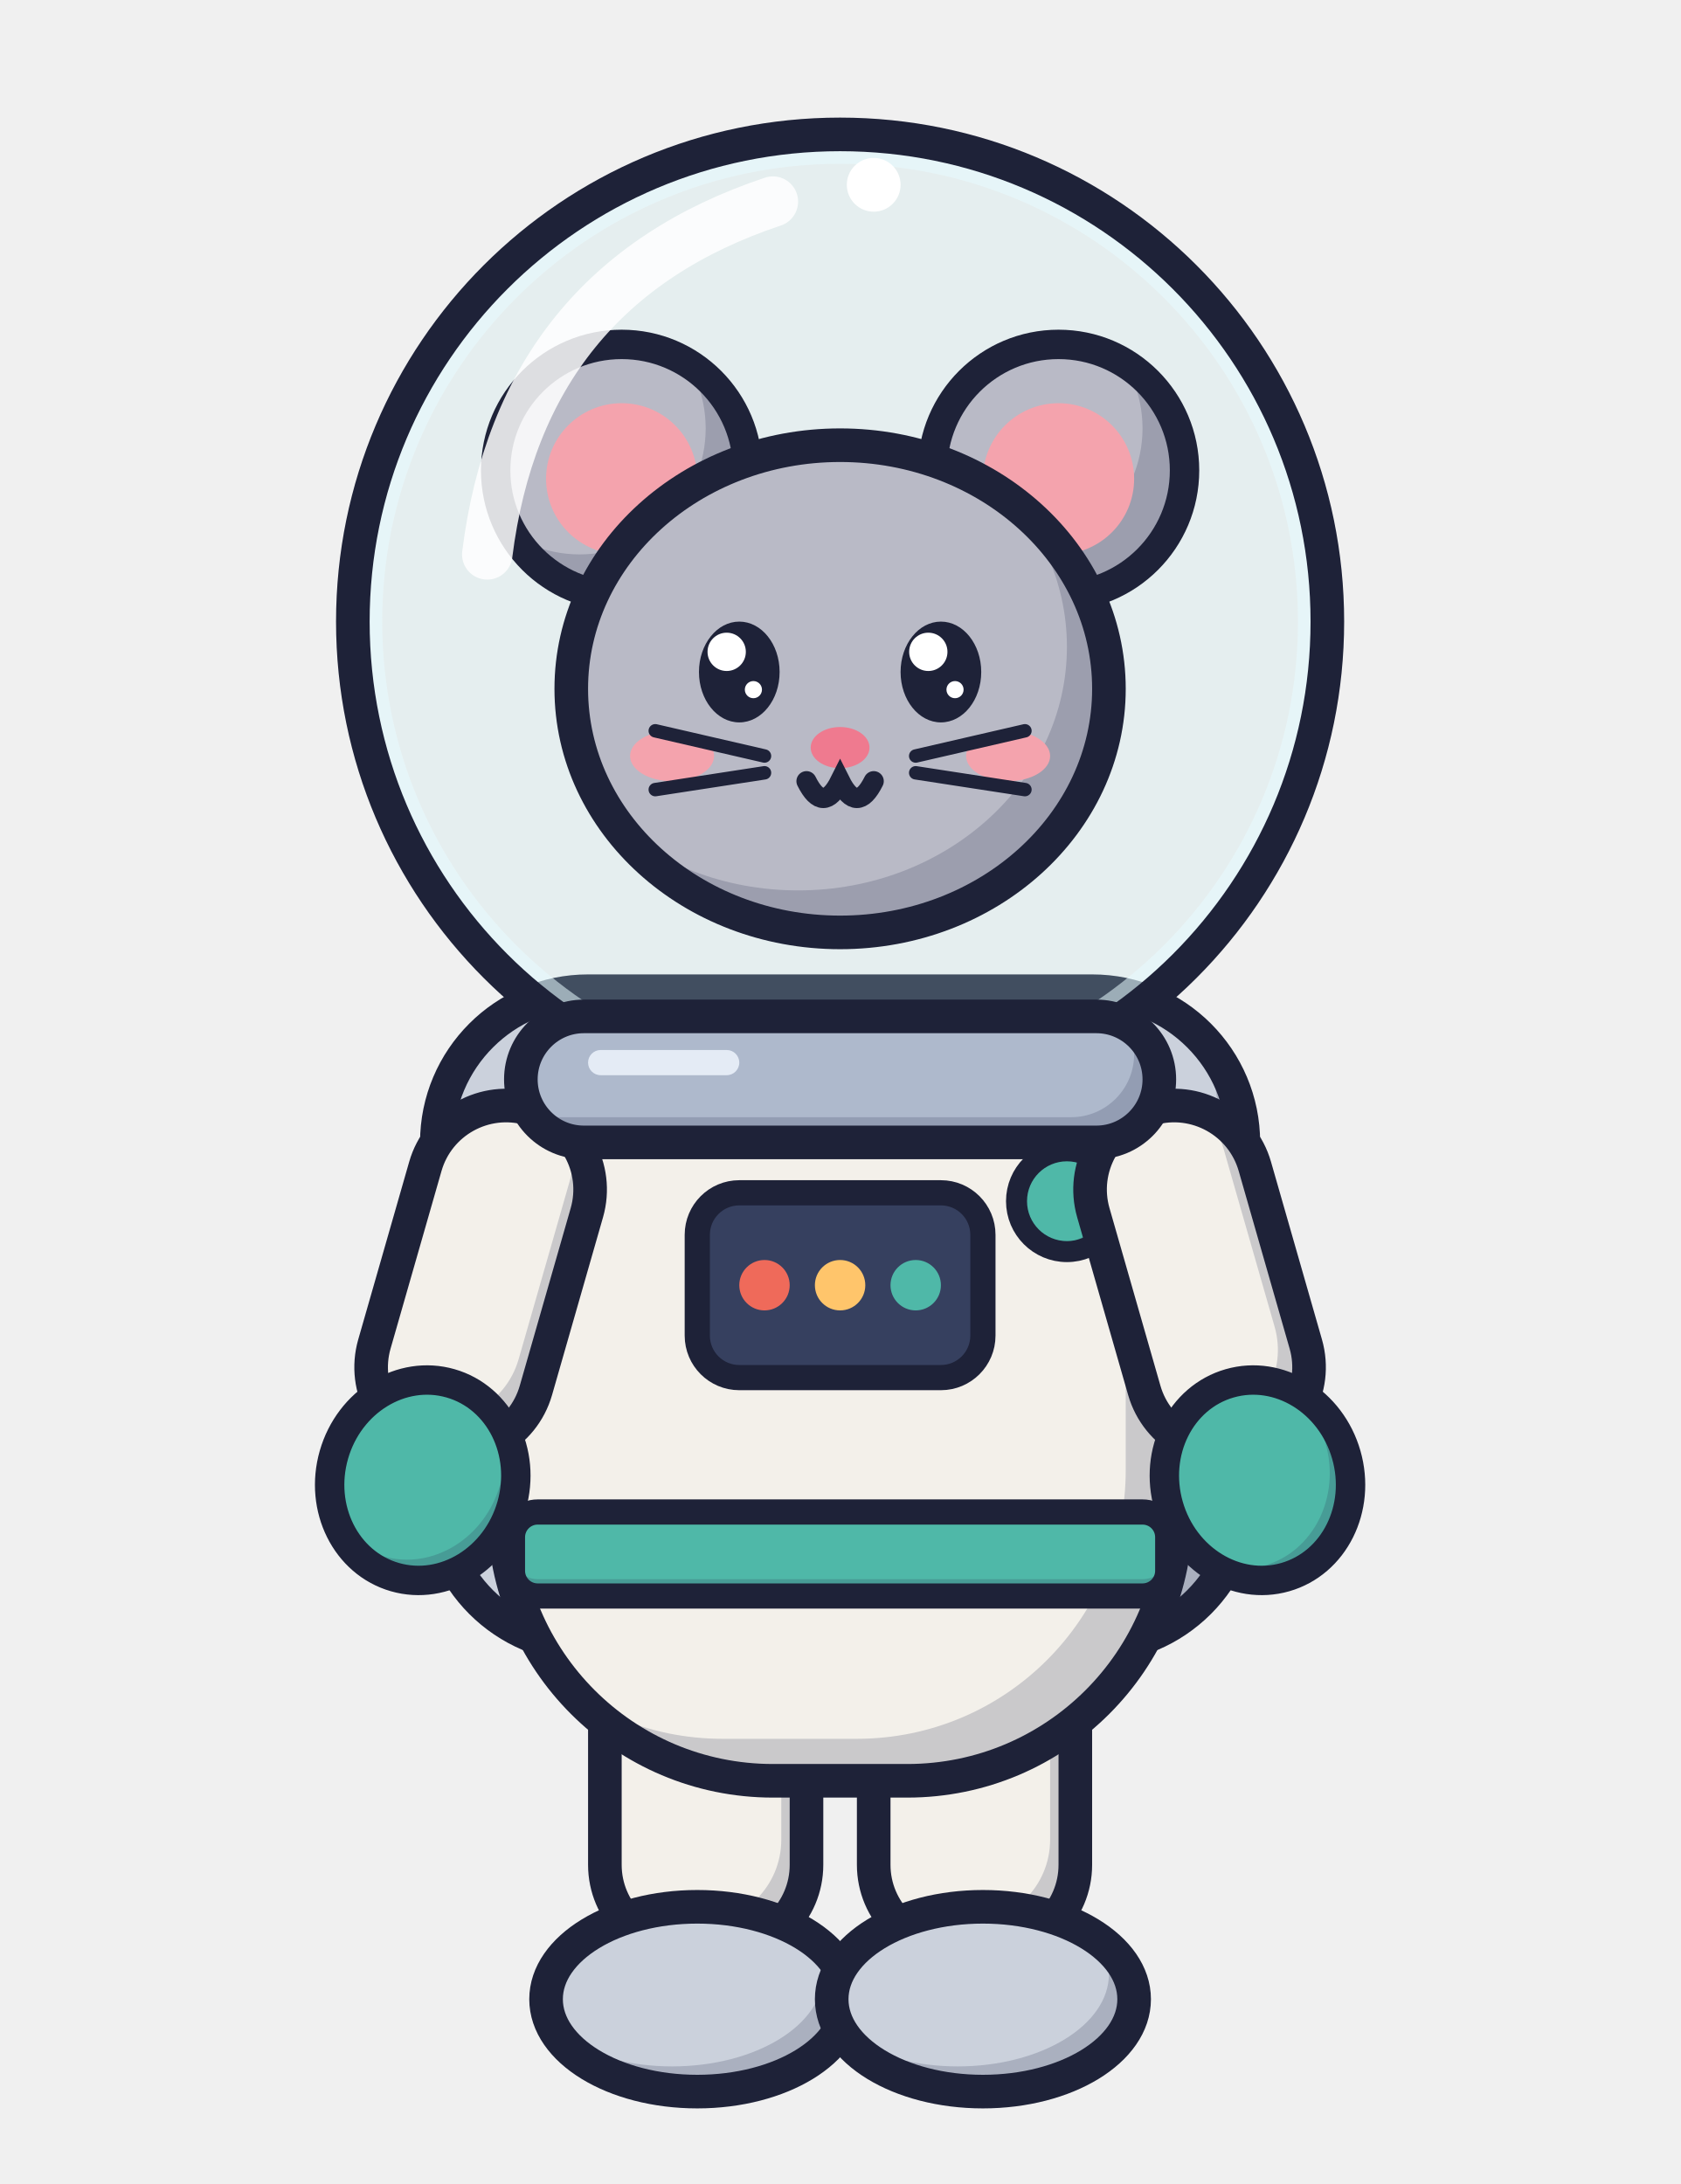
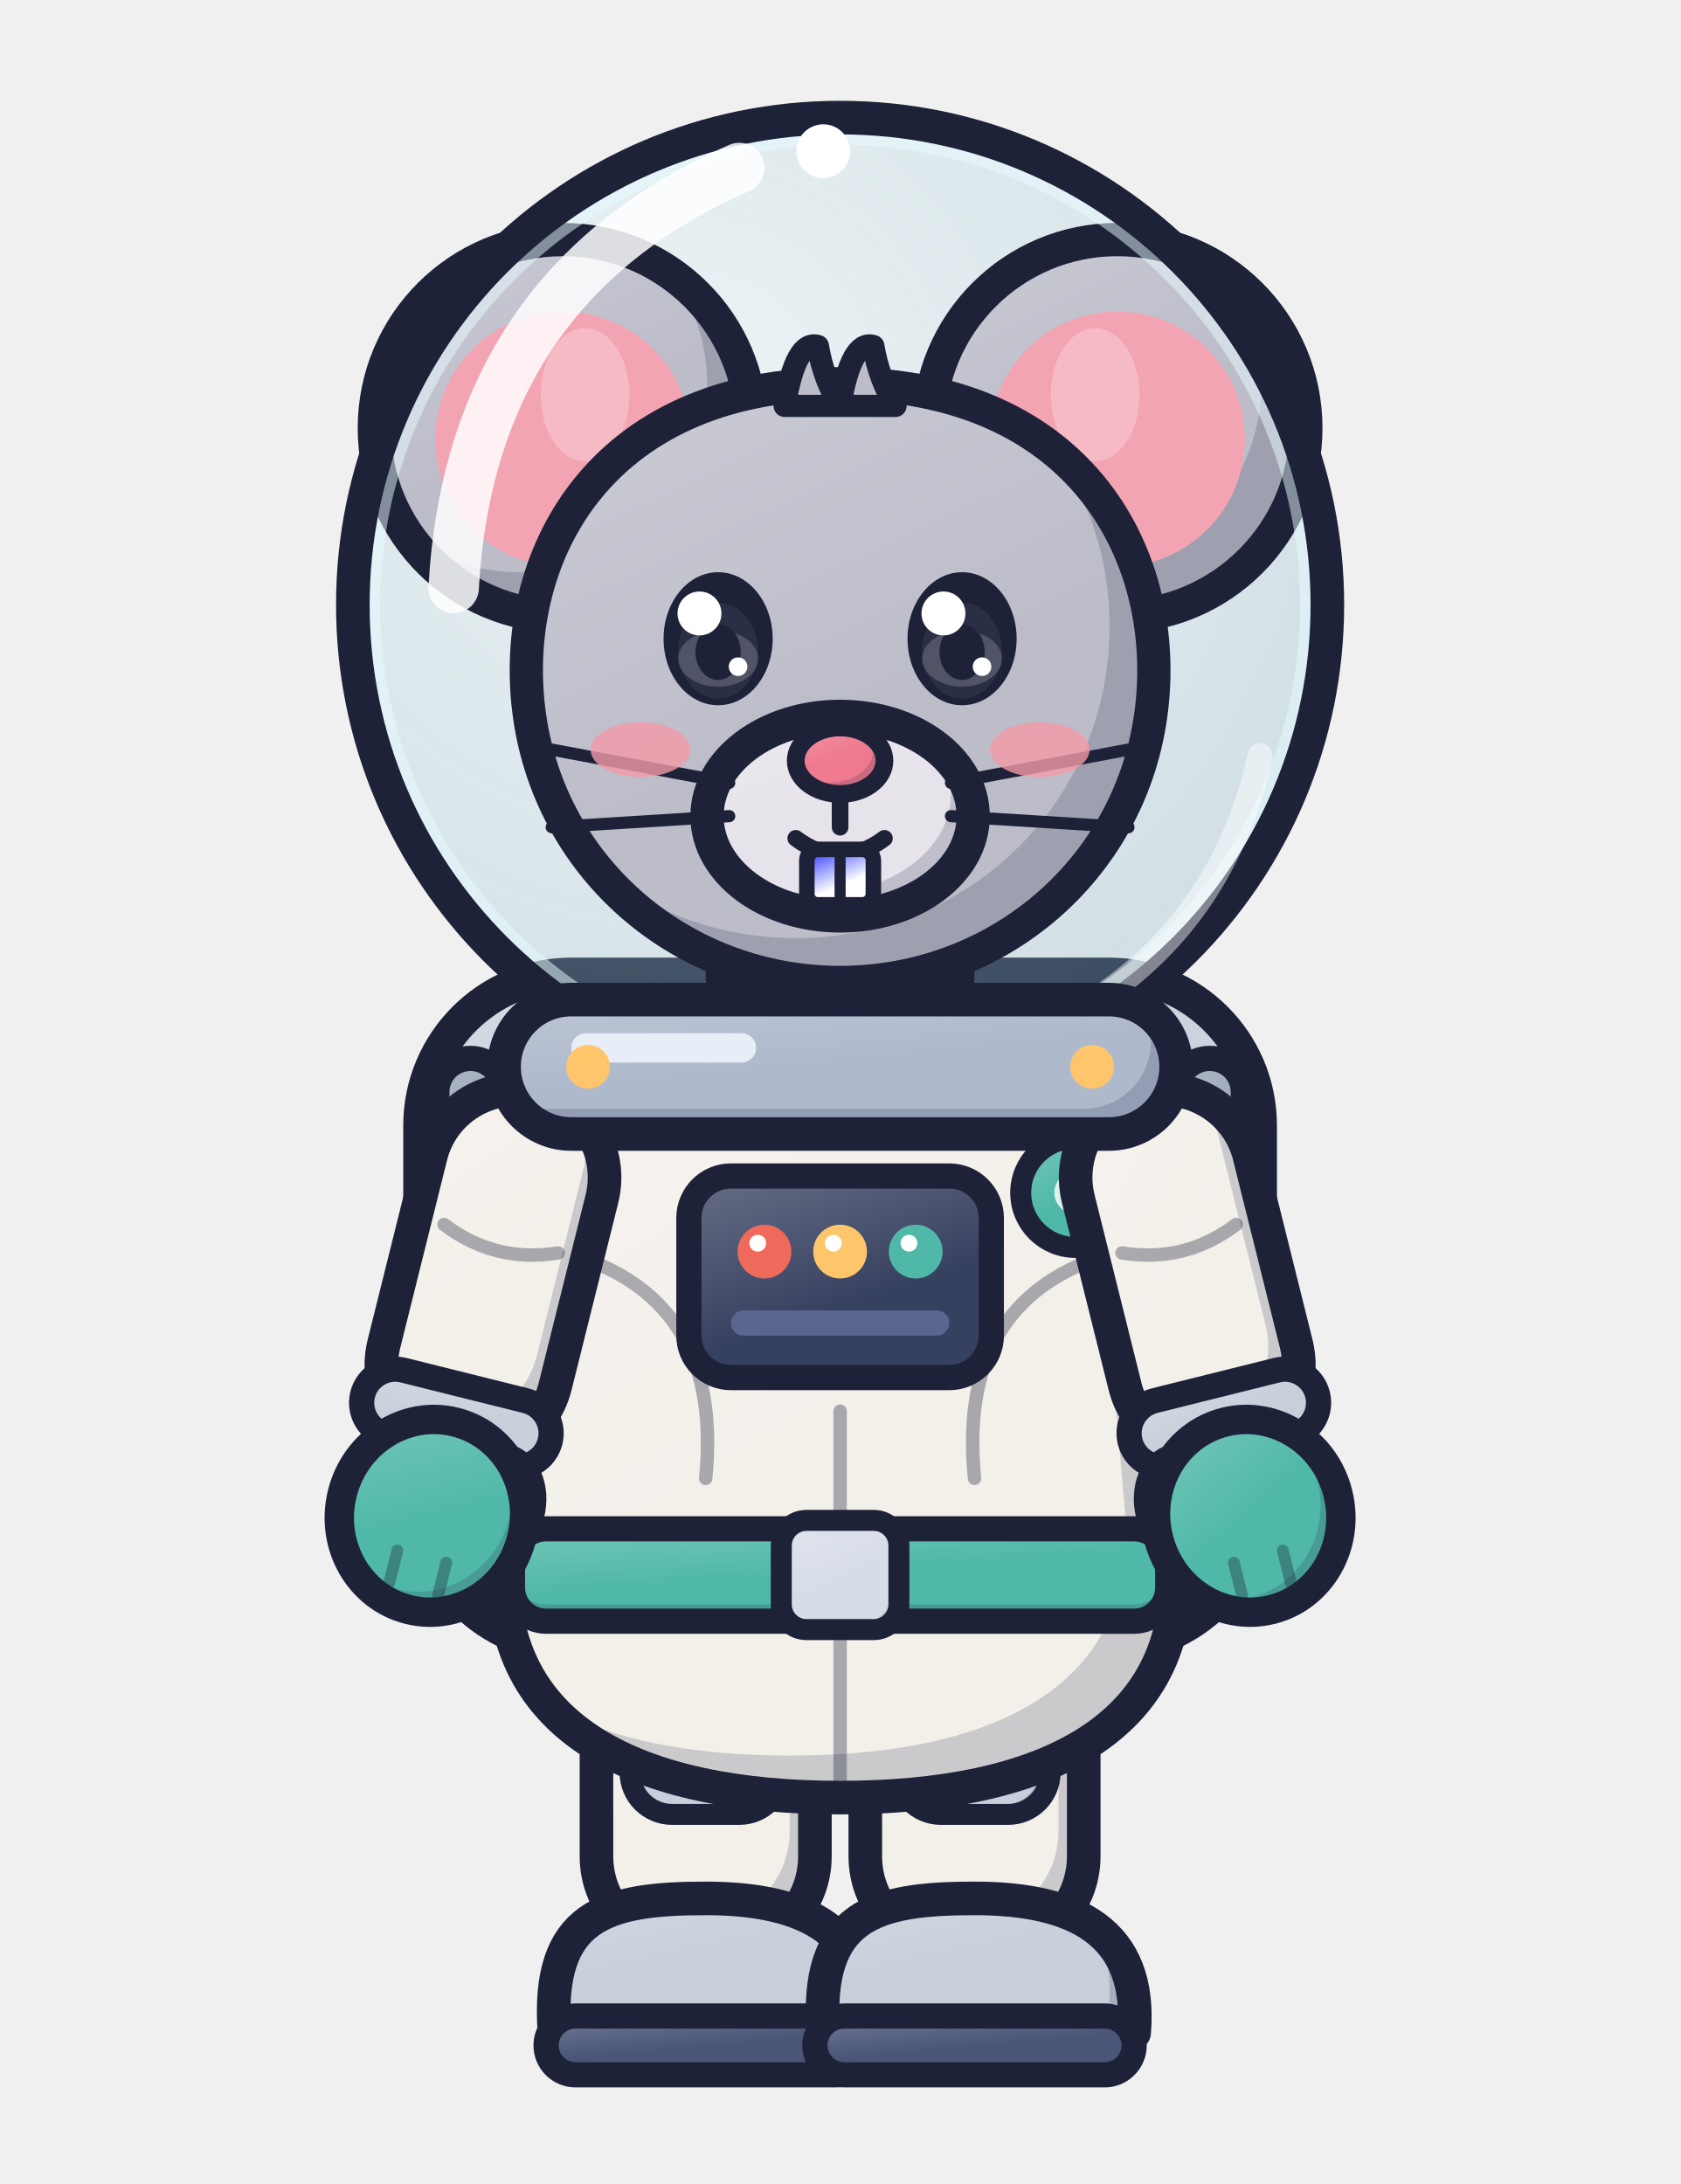
<svg xmlns="http://www.w3.org/2000/svg" viewBox="0 0 200 260" width="200" height="260">
-   <clipPath id="c0">
-     <rect x="52" y="118" width="96" height="78" rx="18" />
-   </clipPath>
-   <g fill="#aab0bf">
-     <rect x="52" y="118" width="96" height="78" rx="18" />
+   <defs>
+     <clipPath id="c0">
+       <rect x="50" y="116" width="100" height="80" rx="18" />
+     </clipPath>
+     <linearGradient id="g1" x1="0.2" y1="0" x2="0.7" y2="1">
+       <stop offset="0" stop-color="#d4dae3" />
+       <stop offset="0.65" stop-color="#c8cfdb" />
+     </linearGradient>
+     <clipPath id="c2">
+       <rect x="52" y="126" width="8" height="22" rx="4" />
+     </clipPath>
+     <linearGradient id="g3" x1="0.2" y1="0" x2="0.7" y2="1">
+       <stop offset="0" stop-color="#b0bac8" />
+       <stop offset="0.65" stop-color="#9aa6b8" />
+     </linearGradient>
+     <clipPath id="c4">
+       <rect x="140" y="126" width="8" height="22" rx="4" />
+     </clipPath>
+     <linearGradient id="g5" x1="0.2" y1="0" x2="0.7" y2="1">
+       <stop offset="0" stop-color="#b0bac8" />
+       <stop offset="0.65" stop-color="#9aa6b8" />
+     </linearGradient>
+     <clipPath id="c6">
+       <rect x="71" y="190" width="26" height="42" rx="11" />
+     </clipPath>
+     <linearGradient id="g7" x1="0.2" y1="0" x2="0.7" y2="1">
+       <stop offset="0" stop-color="#f6f3ef" />
+       <stop offset="0.65" stop-color="#f3f0ea" />
+     </linearGradient>
+     <clipPath id="c8">
+       <rect x="75" y="206" width="18" height="10" rx="5" />
+     </clipPath>
+     <linearGradient id="g9" x1="0.2" y1="0" x2="0.7" y2="1">
+       <stop offset="0" stop-color="#d4dae3" />
+       <stop offset="0.65" stop-color="#c8cfdb" />
+     </linearGradient>
+     <clipPath id="c10">
+       <path d="M66 242 C65 228 72 226 84 226 C96 226 104 230 103 242 Z" />
+     </clipPath>
+     <linearGradient id="g11" x1="0.2" y1="0" x2="0.7" y2="1">
+       <stop offset="0" stop-color="#d4dae3" />
+       <stop offset="0.65" stop-color="#c8cfdb" />
+     </linearGradient>
+     <clipPath id="c12">
+       <rect x="65" y="240" width="38" height="7" rx="3.5" />
+     </clipPath>
+     <linearGradient id="g13" x1="0.2" y1="0" x2="0.7" y2="1">
+       <stop offset="0" stop-color="#727a96" />
+       <stop offset="0.65" stop-color="#4a5578" />
+     </linearGradient>
+     <clipPath id="c14">
+       <rect x="103" y="190" width="26" height="42" rx="11" />
+     </clipPath>
+     <linearGradient id="g15" x1="0.2" y1="0" x2="0.7" y2="1">
+       <stop offset="0" stop-color="#f6f3ef" />
+       <stop offset="0.65" stop-color="#f3f0ea" />
+     </linearGradient>
+     <clipPath id="c16">
+       <rect x="107" y="206" width="18" height="10" rx="5" />
+     </clipPath>
+     <linearGradient id="g17" x1="0.2" y1="0" x2="0.7" y2="1">
+       <stop offset="0" stop-color="#d4dae3" />
+       <stop offset="0.65" stop-color="#c8cfdb" />
+     </linearGradient>
+     <clipPath id="c18">
+       <path d="M98 242 C97 228 104 226 116 226 C128 226 136 230 135 242 Z" />
+     </clipPath>
+     <linearGradient id="g19" x1="0.2" y1="0" x2="0.7" y2="1">
+       <stop offset="0" stop-color="#d4dae3" />
+       <stop offset="0.65" stop-color="#c8cfdb" />
+     </linearGradient>
+     <clipPath id="c20">
+       <rect x="97" y="240" width="38" height="7" rx="3.5" />
+     </clipPath>
+     <linearGradient id="g21" x1="0.2" y1="0" x2="0.7" y2="1">
+       <stop offset="0" stop-color="#727a96" />
+       <stop offset="0.65" stop-color="#4a5578" />
+     </linearGradient>
+     <clipPath id="c22">
+       <path d="M64 140 C64 124 78 118 100 118 C122 118 136 124 136 140 L140 186 C141 206 124 214 100 214 C76 214 59 206 60 186 Z" />
+     </clipPath>
+     <linearGradient id="g23" x1="0.2" y1="0" x2="0.7" y2="1">
+       <stop offset="0" stop-color="#f6f3ef" />
+       <stop offset="0.65" stop-color="#f3f0ea" />
+     </linearGradient>
+     <clipPath id="c24">
+       <rect x="61" y="182" width="78" height="11" rx="4" />
+     </clipPath>
+     <linearGradient id="g25" x1="0.2" y1="0" x2="0.7" y2="1">
+       <stop offset="0" stop-color="#76c8bb" />
+       <stop offset="0.65" stop-color="#4fb8a8" />
+     </linearGradient>
+     <clipPath id="c26">
+       <rect x="93" y="181" width="14" height="13" rx="3" />
+     </clipPath>
+     <linearGradient id="g27" x1="0.2" y1="0" x2="0.7" y2="1">
+       <stop offset="0" stop-color="#e0e4ed" />
+       <stop offset="0.65" stop-color="#d7dde8" />
+     </linearGradient>
+     <clipPath id="c28">
+       <rect x="82" y="140" width="36" height="24" rx="5" />
+     </clipPath>
+     <linearGradient id="g29" x1="0.2" y1="0" x2="0.7" y2="1">
+       <stop offset="0" stop-color="#626a82" />
+       <stop offset="0.65" stop-color="#36405f" />
+     </linearGradient>
+     <clipPath id="c30">
+       <circle cx="128" cy="142" r="6.5" />
+     </clipPath>
+     <linearGradient id="g31" x1="0.2" y1="0" x2="0.7" y2="1">
+       <stop offset="0" stop-color="#76c8bb" />
+       <stop offset="0.65" stop-color="#4fb8a8" />
+     </linearGradient>
+     <clipPath id="c32">
+       <rect x="-10.5" y="0" width="21" height="44" rx="10.5" />
+     </clipPath>
+     <linearGradient id="g33" x1="0.2" y1="0" x2="0.7" y2="1">
+       <stop offset="0" stop-color="#f6f3ef" />
+       <stop offset="0.65" stop-color="#f3f0ea" />
+     </linearGradient>
+     <clipPath id="c34">
+       <rect x="-11.5" y="36" width="23" height="8" rx="4" />
+     </clipPath>
+     <linearGradient id="g35" x1="0.2" y1="0" x2="0.7" y2="1">
+       <stop offset="0" stop-color="#d4dae3" />
+       <stop offset="0.65" stop-color="#c8cfdb" />
+     </linearGradient>
+     <clipPath id="c36">
+       <ellipse cx="7" cy="49" rx="4.5" ry="6" />
+     </clipPath>
+     <linearGradient id="g37" x1="0.2" y1="0" x2="0.7" y2="1">
+       <stop offset="0" stop-color="#76c8bb" />
+       <stop offset="0.65" stop-color="#4fb8a8" />
+     </linearGradient>
+     <clipPath id="c38">
+       <ellipse cx="0" cy="52" rx="11" ry="11.5" />
+     </clipPath>
+     <linearGradient id="g39" x1="0.2" y1="0" x2="0.7" y2="1">
+       <stop offset="0" stop-color="#76c8bb" />
+       <stop offset="0.65" stop-color="#4fb8a8" />
+     </linearGradient>
+     <clipPath id="c40">
+       <rect x="-10.5" y="0" width="21" height="44" rx="10.5" />
+     </clipPath>
+     <linearGradient id="g41" x1="0.2" y1="0" x2="0.7" y2="1">
+       <stop offset="0" stop-color="#f6f3ef" />
+       <stop offset="0.65" stop-color="#f3f0ea" />
+     </linearGradient>
+     <clipPath id="c42">
+       <rect x="-11.5" y="36" width="23" height="8" rx="4" />
+     </clipPath>
+     <linearGradient id="g43" x1="0.2" y1="0" x2="0.7" y2="1">
+       <stop offset="0" stop-color="#d4dae3" />
+       <stop offset="0.65" stop-color="#c8cfdb" />
+     </linearGradient>
+     <clipPath id="c44">
+       <ellipse cx="-7" cy="49" rx="4.5" ry="6" />
+     </clipPath>
+     <linearGradient id="g45" x1="0.2" y1="0" x2="0.7" y2="1">
+       <stop offset="0" stop-color="#76c8bb" />
+       <stop offset="0.65" stop-color="#4fb8a8" />
+     </linearGradient>
+     <clipPath id="c46">
+       <ellipse cx="0" cy="52" rx="11" ry="11.5" />
+     </clipPath>
+     <linearGradient id="g47" x1="0.2" y1="0" x2="0.7" y2="1">
+       <stop offset="0" stop-color="#76c8bb" />
+       <stop offset="0.65" stop-color="#4fb8a8" />
+     </linearGradient>
+     <radialGradient id="glass" cx="0.35" cy="0.3" r="0.8">
+       <stop offset="0" stop-color="#e8fbff" stop-opacity="0.35" />
+       <stop offset="1" stop-color="#7fb4c9" stop-opacity="0.28" />
+     </radialGradient>
+     <clipPath id="c48">
+       <rect x="86" y="100" width="28" height="26" rx="10" />
+     </clipPath>
+     <linearGradient id="g49" x1="0.2" y1="0" x2="0.7" y2="1">
+       <stop offset="0" stop-color="#c8c9d3" />
+       <stop offset="0.65" stop-color="#b9bac6" />
+     </linearGradient>
+     <clipPath id="c50">
+       <circle cx="75" cy="58" r="17" />
+     </clipPath>
+     <linearGradient id="g51" x1="0.2" y1="0" x2="0.7" y2="1">
+       <stop offset="0" stop-color="#cbccd5" />
+       <stop offset="0.65" stop-color="#bcbdc9" />
+     </linearGradient>
+     <clipPath id="c52">
+       <circle cx="125" cy="58" r="17" />
+     </clipPath>
+     <linearGradient id="g53" x1="0.2" y1="0" x2="0.7" y2="1">
+       <stop offset="0" stop-color="#cbccd5" />
+       <stop offset="0.65" stop-color="#bcbdc9" />
+     </linearGradient>
+     <clipPath id="c54">
+       <path d="M100 54 C122 54 130 70 128 84 C126 98 114 108 100 108 C86 108 74 98 72 84 C70 70 78 54 100 54 Z" />
+     </clipPath>
+     <linearGradient id="g55" x1="0.2" y1="0" x2="0.7" y2="1">
+       <stop offset="0" stop-color="#cbccd5" />
+       <stop offset="0.65" stop-color="#bcbdc9" />
+     </linearGradient>
+     <clipPath id="c56">
+       <path d="M95 56 Q96 50 98 50.6 Q98.5 53.6 100 56 Q101 50 103 50.6 Q103.5 53.6 105 56 Z" />
+     </clipPath>
+     <linearGradient id="g57" x1="0.2" y1="0" x2="0.7" y2="1">
+       <stop offset="0" stop-color="#cbccd5" />
+       <stop offset="0.65" stop-color="#bcbdc9" />
+     </linearGradient>
+     <clipPath id="c58">
+       <ellipse cx="100" cy="93" rx="12" ry="9" />
+     </clipPath>
+     <linearGradient id="g59" x1="0.2" y1="0" x2="0.7" y2="1">
+       <stop offset="0" stop-color="#ece9ef" />
+       <stop offset="0.65" stop-color="#e6e3ea" />
+     </linearGradient>
+     <clipPath id="c60">
+       <ellipse cx="100" cy="88" rx="4" ry="3" />
+     </clipPath>
+     <linearGradient id="g61" x1="0.2" y1="0" x2="0.7" y2="1">
+       <stop offset="0" stop-color="#f397a8" />
+       <stop offset="0.65" stop-color="#ef7a8f" />
+     </linearGradient>
+     <clipPath id="c62">
+       <rect x="97" y="96" width="6" height="5" rx="1" />
+     </clipPath>
+     <linearGradient id="g63" x1="0.2" y1="0" x2="0.7" y2="1">
+       <stop offset="0" stop-color="#3844ff" />
+       <stop offset="0.65" stop-color="#fff" />
+     </linearGradient>
+     <clipPath id="c64">
+       <rect x="60" y="119" width="80" height="16" rx="8" />
+     </clipPath>
+     <linearGradient id="g65" x1="0.2" y1="0" x2="0.7" y2="1">
+       <stop offset="0" stop-color="#c0c8d7" />
+       <stop offset="0.65" stop-color="#aeb9cc" />
+     </linearGradient>
+   </defs>
+   <g fill="#a8aebf">
+     <rect x="50" y="116" width="100" height="80" rx="18" />
  </g>
  <g clip-path="url(#c0)">
-     <g fill="#cbd1dc" transform="translate(-3,-3)">
-       <rect x="52" y="118" width="96" height="78" rx="18" />
+     <g fill="url(#g1)" transform="translate(-3,-3)">
+       <rect x="50" y="116" width="100" height="80" rx="18" />
    </g>
  </g>
  <g fill="none" stroke="#1e2238" stroke-width="4" stroke-linejoin="round">
-     <rect x="52" y="118" width="96" height="78" rx="18" />
-   </g>
-   <clipPath id="c1">
-     <rect x="72" y="192" width="24" height="40" rx="10" />
-   </clipPath>
+     <rect x="50" y="116" width="100" height="80" rx="18" />
+   </g>
+   <g fill="#838ea3">
+     <rect x="52" y="126" width="8" height="22" rx="4" />
+   </g>
+   <g clip-path="url(#c2)">
+     <g fill="url(#g3)" transform="translate(-1,-1)">
+       <rect x="52" y="126" width="8" height="22" rx="4" />
+     </g>
+   </g>
+   <g fill="none" stroke="#1e2238" stroke-width="3" stroke-linejoin="round">
+     <rect x="52" y="126" width="8" height="22" rx="4" />
+   </g>
+   <g fill="#838ea3">
+     <rect x="140" y="126" width="8" height="22" rx="4" />
+   </g>
+   <g clip-path="url(#c4)">
+     <g fill="url(#g5)" transform="translate(-1,-1)">
+       <rect x="140" y="126" width="8" height="22" rx="4" />
+     </g>
+   </g>
+   <g fill="none" stroke="#1e2238" stroke-width="3" stroke-linejoin="round">
+     <rect x="140" y="126" width="8" height="22" rx="4" />
+   </g>
  <g fill="#cac9cb">
-     <rect x="72" y="192" width="24" height="40" rx="10" />
-   </g>
-   <g clip-path="url(#c1)">
-     <g fill="#f3f0ea" transform="translate(-3,-3)">
-       <rect x="72" y="192" width="24" height="40" rx="10" />
+     <rect x="71" y="190" width="26" height="42" rx="11" />
+   </g>
+   <g clip-path="url(#c6)">
+     <g fill="url(#g7)" transform="translate(-3,-3)">
+       <rect x="71" y="190" width="26" height="42" rx="11" />
    </g>
  </g>
  <g fill="none" stroke="#1e2238" stroke-width="4" stroke-linejoin="round">
-     <rect x="72" y="192" width="24" height="40" rx="10" />
-   </g>
-   <clipPath id="c2">
-     <ellipse cx="83" cy="238" rx="18" ry="11" />
-   </clipPath>
-   <g fill="#aab0bf">
-     <ellipse cx="83" cy="238" rx="18" ry="11" />
-   </g>
-   <g clip-path="url(#c2)">
-     <g fill="#cbd1dc" transform="translate(-3,-3)">
-       <ellipse cx="83" cy="238" rx="18" ry="11" />
+     <rect x="71" y="190" width="26" height="42" rx="11" />
+   </g>
+   <g fill="#a8aebf">
+     <rect x="75" y="206" width="18" height="10" rx="5" />
+   </g>
+   <g clip-path="url(#c8)">
+     <g fill="url(#g9)" transform="translate(-1,-1)">
+       <rect x="75" y="206" width="18" height="10" rx="5" />
+     </g>
+   </g>
+   <g fill="none" stroke="#1e2238" stroke-width="2.5" stroke-linejoin="round">
+     <rect x="75" y="206" width="18" height="10" rx="5" />
+   </g>
+   <g fill="#a8aebf">
+     <path d="M66 242 C65 228 72 226 84 226 C96 226 104 230 103 242 Z" />
+   </g>
+   <g clip-path="url(#c10)">
+     <g fill="url(#g11)" transform="translate(-3,-3)">
+       <path d="M66 242 C65 228 72 226 84 226 C96 226 104 230 103 242 Z" />
    </g>
  </g>
  <g fill="none" stroke="#1e2238" stroke-width="4" stroke-linejoin="round">
-     <ellipse cx="83" cy="238" rx="18" ry="11" />
-   </g>
-   <clipPath id="c3">
-     <rect x="104" y="192" width="24" height="40" rx="10" />
-   </clipPath>
+     <path d="M66 242 C65 228 72 226 84 226 C96 226 104 230 103 242 Z" />
+   </g>
+   <g fill="#434d6f">
+     <rect x="65" y="240" width="38" height="7" rx="3.5" />
+   </g>
+   <g clip-path="url(#c12)">
+     <g fill="url(#g13)" transform="translate(0,-1)">
+       <rect x="65" y="240" width="38" height="7" rx="3.5" />
+     </g>
+   </g>
+   <g fill="none" stroke="#1e2238" stroke-width="3" stroke-linejoin="round">
+     <rect x="65" y="240" width="38" height="7" rx="3.5" />
+   </g>
  <g fill="#cac9cb">
-     <rect x="104" y="192" width="24" height="40" rx="10" />
-   </g>
-   <g clip-path="url(#c3)">
-     <g fill="#f3f0ea" transform="translate(-3,-3)">
-       <rect x="104" y="192" width="24" height="40" rx="10" />
+     <rect x="103" y="190" width="26" height="42" rx="11" />
+   </g>
+   <g clip-path="url(#c14)">
+     <g fill="url(#g15)" transform="translate(-3,-3)">
+       <rect x="103" y="190" width="26" height="42" rx="11" />
    </g>
  </g>
  <g fill="none" stroke="#1e2238" stroke-width="4" stroke-linejoin="round">
-     <rect x="104" y="192" width="24" height="40" rx="10" />
-   </g>
-   <clipPath id="c4">
-     <ellipse cx="117" cy="238" rx="18" ry="11" />
-   </clipPath>
-   <g fill="#aab0bf">
-     <ellipse cx="117" cy="238" rx="18" ry="11" />
-   </g>
-   <g clip-path="url(#c4)">
-     <g fill="#cbd1dc" transform="translate(-3,-3)">
-       <ellipse cx="117" cy="238" rx="18" ry="11" />
+     <rect x="103" y="190" width="26" height="42" rx="11" />
+   </g>
+   <g fill="#a8aebf">
+     <rect x="107" y="206" width="18" height="10" rx="5" />
+   </g>
+   <g clip-path="url(#c16)">
+     <g fill="url(#g17)" transform="translate(-1,-1)">
+       <rect x="107" y="206" width="18" height="10" rx="5" />
+     </g>
+   </g>
+   <g fill="none" stroke="#1e2238" stroke-width="2.5" stroke-linejoin="round">
+     <rect x="107" y="206" width="18" height="10" rx="5" />
+   </g>
+   <g fill="#a8aebf">
+     <path d="M98 242 C97 228 104 226 116 226 C128 226 136 230 135 242 Z" />
+   </g>
+   <g clip-path="url(#c18)">
+     <g fill="url(#g19)" transform="translate(-3,-3)">
+       <path d="M98 242 C97 228 104 226 116 226 C128 226 136 230 135 242 Z" />
    </g>
  </g>
  <g fill="none" stroke="#1e2238" stroke-width="4" stroke-linejoin="round">
-     <ellipse cx="117" cy="238" rx="18" ry="11" />
-   </g>
-   <clipPath id="c5">
-     <rect x="60" y="120" width="80" height="92" rx="32" />
-   </clipPath>
+     <path d="M98 242 C97 228 104 226 116 226 C128 226 136 230 135 242 Z" />
+   </g>
+   <g fill="#434d6f">
+     <rect x="97" y="240" width="38" height="7" rx="3.5" />
+   </g>
+   <g clip-path="url(#c20)">
+     <g fill="url(#g21)" transform="translate(0,-1)">
+       <rect x="97" y="240" width="38" height="7" rx="3.5" />
+     </g>
+   </g>
+   <g fill="none" stroke="#1e2238" stroke-width="3" stroke-linejoin="round">
+     <rect x="97" y="240" width="38" height="7" rx="3.5" />
+   </g>
  <g fill="#cac9cb">
-     <rect x="60" y="120" width="80" height="92" rx="32" />
-   </g>
-   <g clip-path="url(#c5)">
-     <g fill="#f3f0ea" transform="translate(-6,-5)">
-       <rect x="60" y="120" width="80" height="92" rx="32" />
+     <path d="M64 140 C64 124 78 118 100 118 C122 118 136 124 136 140 L140 186 C141 206 124 214 100 214 C76 214 59 206 60 186 Z" />
+   </g>
+   <g clip-path="url(#c22)">
+     <g fill="url(#g23)" transform="translate(-6,-5)">
+       <path d="M64 140 C64 124 78 118 100 118 C122 118 136 124 136 140 L140 186 C141 206 124 214 100 214 C76 214 59 206 60 186 Z" />
    </g>
  </g>
  <g fill="none" stroke="#1e2238" stroke-width="4" stroke-linejoin="round">
-     <rect x="60" y="120" width="80" height="92" rx="32" />
-   </g>
-   <clipPath id="c6">
-     <rect x="61" y="180" width="78" height="10" rx="3" />
-   </clipPath>
+     <path d="M64 140 C64 124 78 118 100 118 C122 118 136 124 136 140 L140 186 C141 206 124 214 100 214 C76 214 59 206 60 186 Z" />
+   </g>
+   <path d="M100 168 L100 214" fill="none" stroke="#1e2238" stroke-width="1.6" stroke-linecap="round" stroke-linejoin="round" opacity="0.35" />
+   <path d="M70 150 Q86 156 84 176 M130 150 Q114 156 116 176" fill="none" stroke="#1e2238" stroke-width="1.6" stroke-linecap="round" stroke-linejoin="round" opacity="0.35" />
  <g fill="#479c96">
-     <rect x="61" y="180" width="78" height="10" rx="3" />
-   </g>
-   <g clip-path="url(#c6)">
-     <g fill="#4fb8a8" transform="translate(0,-2)">
-       <rect x="61" y="180" width="78" height="10" rx="3" />
+     <rect x="61" y="182" width="78" height="11" rx="4" />
+   </g>
+   <g clip-path="url(#c24)">
+     <g fill="url(#g25)" transform="translate(0,-2)">
+       <rect x="61" y="182" width="78" height="11" rx="4" />
    </g>
  </g>
  <g fill="none" stroke="#1e2238" stroke-width="3" stroke-linejoin="round">
-     <rect x="61" y="180" width="78" height="10" rx="3" />
-   </g>
-   <clipPath id="c7">
-     <rect x="83" y="142" width="34" height="22" rx="5" />
-   </clipPath>
+     <rect x="61" y="182" width="78" height="11" rx="4" />
+   </g>
+   <g fill="#b4bac9">
+     <rect x="93" y="181" width="14" height="13" rx="3" />
+   </g>
+   <g clip-path="url(#c26)">
+     <g fill="url(#g27)" transform="translate(-1,-1)">
+       <rect x="93" y="181" width="14" height="13" rx="3" />
+     </g>
+   </g>
+   <g fill="none" stroke="#1e2238" stroke-width="2.5" stroke-linejoin="round">
+     <rect x="93" y="181" width="14" height="13" rx="3" />
+   </g>
  <g fill="#333c5b">
-     <rect x="83" y="142" width="34" height="22" rx="5" />
-   </g>
-   <g clip-path="url(#c7)">
-     <g fill="#36405f" transform="translate(0,0)">
-       <rect x="83" y="142" width="34" height="22" rx="5" />
+     <rect x="82" y="140" width="36" height="24" rx="5" />
+   </g>
+   <g clip-path="url(#c28)">
+     <g fill="url(#g29)" transform="translate(0,0)">
+       <rect x="82" y="140" width="36" height="24" rx="5" />
    </g>
  </g>
  <g fill="none" stroke="#1e2238" stroke-width="3" stroke-linejoin="round">
-     <rect x="83" y="142" width="34" height="22" rx="5" />
+     <rect x="82" y="140" width="36" height="24" rx="5" />
  </g>
  <g fill="#ef6a5a">
-     <circle cx="91" cy="153" r="3" />
+     <circle cx="91" cy="149" r="3.2" />
+   </g>
+   <g fill="#fff">
+     <circle cx="90.2" cy="148" r="1" />
  </g>
  <g fill="#ffc56b">
-     <circle cx="100" cy="153" r="3" />
+     <circle cx="100" cy="149" r="3.2" />
+   </g>
+   <g fill="#fff">
+     <circle cx="99.2" cy="148" r="1" />
  </g>
  <g fill="#4fb8a8">
-     <circle cx="109" cy="153" r="3" />
-   </g>
-   <clipPath id="c8">
-     <circle cx="127" cy="143" r="6" />
-   </clipPath>
+     <circle cx="109" cy="149" r="3.2" />
+   </g>
+   <g fill="#fff">
+     <circle cx="108.2" cy="148" r="1" />
+   </g>
+   <g fill="#5a6690">
+     <rect x="87" y="156" width="26" height="3" rx="1.5" />
+   </g>
  <g fill="#479c96">
-     <circle cx="127" cy="143" r="6" />
-   </g>
-   <g clip-path="url(#c8)">
-     <g fill="#4fb8a8" transform="translate(-1,-1)">
-       <circle cx="127" cy="143" r="6" />
+     <circle cx="128" cy="142" r="6.5" />
+   </g>
+   <g clip-path="url(#c30)">
+     <g fill="url(#g31)" transform="translate(-1,-1)">
+       <circle cx="128" cy="142" r="6.5" />
    </g>
  </g>
  <g fill="none" stroke="#1e2238" stroke-width="2.5" stroke-linejoin="round">
-     <circle cx="127" cy="143" r="6" />
-   </g>
-   <g transform="translate(63,132) rotate(16)">
-     <clipPath id="c9">
-       <rect x="-10" y="0" width="20" height="42" rx="10" />
-     </clipPath>
+     <circle cx="128" cy="142" r="6.5" />
+   </g>
+   <g fill="#fff" opacity="0.8">
+     <circle cx="128" cy="142" r="2.5" />
+   </g>
+   <g transform="translate(64,130) rotate(14)">
    <g fill="#cac9cb">
-       <rect x="-10" y="0" width="20" height="42" rx="10" />
-     </g>
-     <g clip-path="url(#c9)">
-       <g fill="#f3f0ea" transform="translate(-3,-3)">
-         <rect x="-10" y="0" width="20" height="42" rx="10" />
+       <rect x="-10.5" y="0" width="21" height="44" rx="10.5" />
+     </g>
+     <g clip-path="url(#c32)">
+       <g fill="url(#g33)" transform="translate(-3,-3)">
+         <rect x="-10.5" y="0" width="21" height="44" rx="10.5" />
      </g>
    </g>
    <g fill="none" stroke="#1e2238" stroke-width="4" stroke-linejoin="round">
-       <rect x="-10" y="0" width="20" height="42" rx="10" />
-     </g>
-   </g>
-   <g transform="translate(63,132) rotate(16)">
-     <clipPath id="c10">
-       <ellipse cx="0" cy="46" rx="11" ry="12" />
-     </clipPath>
+       <rect x="-10.5" y="0" width="21" height="44" rx="10.5" />
+     </g>
+     <path d="M-7 18 Q0 21 7 18" fill="none" stroke="#1e2238" stroke-width="1.6" stroke-linecap="round" stroke-linejoin="round" opacity="0.35" />
+     <g fill="#a8aebf">
+       <rect x="-11.5" y="36" width="23" height="8" rx="4" />
+     </g>
+     <g clip-path="url(#c34)">
+       <g fill="url(#g35)" transform="translate(-1,-1)">
+         <rect x="-11.5" y="36" width="23" height="8" rx="4" />
+       </g>
+     </g>
+     <g fill="none" stroke="#1e2238" stroke-width="3" stroke-linejoin="round">
+       <rect x="-11.5" y="36" width="23" height="8" rx="4" />
+     </g>
    <g fill="#479c96">
-       <ellipse cx="0" cy="46" rx="11" ry="12" />
-     </g>
-     <g clip-path="url(#c10)">
-       <g fill="#4fb8a8" transform="translate(-2,-2)">
-         <ellipse cx="0" cy="46" rx="11" ry="12" />
+       <ellipse cx="7" cy="49" rx="4.5" ry="6" />
+     </g>
+     <g clip-path="url(#c36)">
+       <g fill="url(#g37)" transform="translate(-1,-1)">
+         <ellipse cx="7" cy="49" rx="4.5" ry="6" />
+       </g>
+     </g>
+     <g fill="none" stroke="#1e2238" stroke-width="3" stroke-linejoin="round">
+       <ellipse cx="7" cy="49" rx="4.5" ry="6" />
+     </g>
+     <g fill="#479c96">
+       <ellipse cx="0" cy="52" rx="11" ry="11.5" />
+     </g>
+     <g clip-path="url(#c38)">
+       <g fill="url(#g39)" transform="translate(-2,-2)">
+         <ellipse cx="0" cy="52" rx="11" ry="11.5" />
      </g>
    </g>
    <g fill="none" stroke="#1e2238" stroke-width="3.5" stroke-linejoin="round">
-       <ellipse cx="0" cy="46" rx="11" ry="12" />
-     </g>
-   </g>
-   <g transform="translate(137,132) rotate(-16)">
-     <clipPath id="c11">
-       <rect x="-10" y="0" width="20" height="42" rx="10" />
-     </clipPath>
+       <ellipse cx="0" cy="52" rx="11" ry="11.5" />
+     </g>
+     <path d="M-3 57 L-3 61 M3 57 L3 61" fill="none" stroke="#1e2238" stroke-width="1.4" stroke-linecap="round" stroke-linejoin="round" opacity="0.35" />
+   </g>
+   <g transform="translate(136,130) rotate(-14)">
    <g fill="#cac9cb">
-       <rect x="-10" y="0" width="20" height="42" rx="10" />
-     </g>
-     <g clip-path="url(#c11)">
-       <g fill="#f3f0ea" transform="translate(-3,-3)">
-         <rect x="-10" y="0" width="20" height="42" rx="10" />
+       <rect x="-10.5" y="0" width="21" height="44" rx="10.5" />
+     </g>
+     <g clip-path="url(#c40)">
+       <g fill="url(#g41)" transform="translate(-3,-3)">
+         <rect x="-10.5" y="0" width="21" height="44" rx="10.5" />
      </g>
    </g>
    <g fill="none" stroke="#1e2238" stroke-width="4" stroke-linejoin="round">
-       <rect x="-10" y="0" width="20" height="42" rx="10" />
-     </g>
-   </g>
-   <g transform="translate(137,132) rotate(-16)">
-     <clipPath id="c12">
-       <ellipse cx="0" cy="46" rx="11" ry="12" />
-     </clipPath>
+       <rect x="-10.5" y="0" width="21" height="44" rx="10.5" />
+     </g>
+     <path d="M-7 18 Q0 21 7 18" fill="none" stroke="#1e2238" stroke-width="1.6" stroke-linecap="round" stroke-linejoin="round" opacity="0.35" />
+     <g fill="#a8aebf">
+       <rect x="-11.5" y="36" width="23" height="8" rx="4" />
+     </g>
+     <g clip-path="url(#c42)">
+       <g fill="url(#g43)" transform="translate(-1,-1)">
+         <rect x="-11.5" y="36" width="23" height="8" rx="4" />
+       </g>
+     </g>
+     <g fill="none" stroke="#1e2238" stroke-width="3" stroke-linejoin="round">
+       <rect x="-11.5" y="36" width="23" height="8" rx="4" />
+     </g>
    <g fill="#479c96">
-       <ellipse cx="0" cy="46" rx="11" ry="12" />
-     </g>
-     <g clip-path="url(#c12)">
-       <g fill="#4fb8a8" transform="translate(-2,-2)">
-         <ellipse cx="0" cy="46" rx="11" ry="12" />
+       <ellipse cx="-7" cy="49" rx="4.5" ry="6" />
+     </g>
+     <g clip-path="url(#c44)">
+       <g fill="url(#g45)" transform="translate(-1,-1)">
+         <ellipse cx="-7" cy="49" rx="4.5" ry="6" />
+       </g>
+     </g>
+     <g fill="none" stroke="#1e2238" stroke-width="3" stroke-linejoin="round">
+       <ellipse cx="-7" cy="49" rx="4.5" ry="6" />
+     </g>
+     <g fill="#479c96">
+       <ellipse cx="0" cy="52" rx="11" ry="11.5" />
+     </g>
+     <g clip-path="url(#c46)">
+       <g fill="url(#g47)" transform="translate(-2,-2)">
+         <ellipse cx="0" cy="52" rx="11" ry="11.5" />
      </g>
    </g>
    <g fill="none" stroke="#1e2238" stroke-width="3.5" stroke-linejoin="round">
-       <ellipse cx="0" cy="46" rx="11" ry="12" />
-     </g>
-   </g>
-   <g opacity="0.22" fill="#bfe6ee">
-     <circle cx="100" cy="74" r="56" />
-   </g>
-   <clipPath id="c13">
-     <circle cx="74" cy="56" r="15" />
-   </clipPath>
+       <ellipse cx="0" cy="52" rx="11" ry="11.5" />
+     </g>
+     <path d="M-3 57 L-3 61 M3 57 L3 61" fill="none" stroke="#1e2238" stroke-width="1.4" stroke-linecap="round" stroke-linejoin="round" opacity="0.35" />
+   </g>
+   <circle cx="100" cy="72" r="58" fill="url(#glass)" />
  <g fill="#9c9eae">
-     <circle cx="74" cy="56" r="15" />
-   </g>
-   <g clip-path="url(#c13)">
-     <g fill="#b9bac6" transform="translate(-5,-5)">
-       <circle cx="74" cy="56" r="15" />
-     </g>
-   </g>
-   <g fill="none" stroke="#1e2238" stroke-width="3.5" stroke-linejoin="round">
-     <circle cx="74" cy="56" r="15" />
-   </g>
-   <g fill="#f4a3ad">
-     <circle cx="74" cy="57" r="9" />
-   </g>
-   <clipPath id="c14">
-     <circle cx="126" cy="56" r="15" />
-   </clipPath>
-   <g fill="#9c9eae">
-     <circle cx="126" cy="56" r="15" />
-   </g>
-   <g clip-path="url(#c14)">
-     <g fill="#b9bac6" transform="translate(-5,-5)">
-       <circle cx="126" cy="56" r="15" />
-     </g>
-   </g>
-   <g fill="none" stroke="#1e2238" stroke-width="3.5" stroke-linejoin="round">
-     <circle cx="126" cy="56" r="15" />
-   </g>
-   <g fill="#f4a3ad">
-     <circle cx="126" cy="57" r="9" />
-   </g>
-   <clipPath id="c15">
-     <ellipse cx="100" cy="82" rx="32" ry="29" />
-   </clipPath>
-   <g fill="#9c9eae">
-     <ellipse cx="100" cy="82" rx="32" ry="29" />
-   </g>
-   <g clip-path="url(#c15)">
-     <g fill="#b9bac6" transform="translate(-5,-5)">
-       <ellipse cx="100" cy="82" rx="32" ry="29" />
+     <rect x="86" y="100" width="28" height="26" rx="10" />
+   </g>
+   <g clip-path="url(#c48)">
+     <g fill="url(#g49)" transform="translate(-2,-2)">
+       <rect x="86" y="100" width="28" height="26" rx="10" />
    </g>
  </g>
  <g fill="none" stroke="#1e2238" stroke-width="4" stroke-linejoin="round">
-     <ellipse cx="100" cy="82" rx="32" ry="29" />
-   </g>
-   <g fill="#1e2238">
-     <ellipse cx="88" cy="80" rx="4.8" ry="6" />
-   </g>
+     <rect x="86" y="100" width="28" height="26" rx="10" />
+   </g>
+   <g transform="translate(100,80) scale(1.32) translate(-100,-80)">
+     <g fill="#9ea0b0">
+       <circle cx="75" cy="58" r="17" />
+     </g>
+     <g clip-path="url(#c50)">
+       <g fill="url(#g51)" transform="translate(-4,-4)">
+         <circle cx="75" cy="58" r="17" />
+       </g>
+     </g>
+     <g fill="none" stroke="#1e2238" stroke-width="3" stroke-linejoin="round">
+       <circle cx="75" cy="58" r="17" />
+     </g>
+     <g fill="#f3a4b2">
+       <circle cx="75" cy="59" r="11.5" />
+     </g>
+     <g fill="#f8c3cc" opacity="0.7">
+       <ellipse cx="77" cy="55" rx="4" ry="6" />
+     </g>
+     <g fill="#9ea0b0">
+       <circle cx="125" cy="58" r="17" />
+     </g>
+     <g clip-path="url(#c52)">
+       <g fill="url(#g53)" transform="translate(-4,-4)">
+         <circle cx="125" cy="58" r="17" />
+       </g>
+     </g>
+     <g fill="none" stroke="#1e2238" stroke-width="3" stroke-linejoin="round">
+       <circle cx="125" cy="58" r="17" />
+     </g>
+     <g fill="#f3a4b2">
+       <circle cx="125" cy="59" r="11.5" />
+     </g>
+     <g fill="#f8c3cc" opacity="0.7">
+       <ellipse cx="123" cy="55" rx="4" ry="6" />
+     </g>
+     <g fill="#9ea0b0">
+       <path d="M100 54 C122 54 130 70 128 84 C126 98 114 108 100 108 C86 108 74 98 72 84 C70 70 78 54 100 54 Z" />
+     </g>
+     <g clip-path="url(#c54)">
+       <g fill="url(#g55)" transform="translate(-4,-4)">
+         <path d="M100 54 C122 54 130 70 128 84 C126 98 114 108 100 108 C86 108 74 98 72 84 C70 70 78 54 100 54 Z" />
+       </g>
+     </g>
+     <g fill="none" stroke="#1e2238" stroke-width="3" stroke-linejoin="round">
+       <path d="M100 54 C122 54 130 70 128 84 C126 98 114 108 100 108 C86 108 74 98 72 84 C70 70 78 54 100 54 Z" />
+     </g>
+     <g fill="#9ea0b0">
+       <path d="M95 56 Q96 50 98 50.6 Q98.5 53.6 100 56 Q101 50 103 50.6 Q103.5 53.6 105 56 Z" />
+     </g>
+     <g clip-path="url(#c56)">
+       <g fill="url(#g57)" transform="translate(-1,-1)">
+         <path d="M95 56 Q96 50 98 50.6 Q98.5 53.6 100 56 Q101 50 103 50.6 Q103.5 53.6 105 56 Z" />
+       </g>
+     </g>
+     <g fill="none" stroke="#1e2238" stroke-width="2" stroke-linejoin="round">
+       <path d="M95 56 Q96 50 98 50.6 Q98.5 53.6 100 56 Q101 50 103 50.6 Q103.5 53.6 105 56 Z" />
+     </g>
+     <g fill="#c0becb">
+       <ellipse cx="100" cy="93" rx="12" ry="9" />
+     </g>
+     <g clip-path="url(#c58)">
+       <g fill="url(#g59)" transform="translate(-2,-2)">
+         <ellipse cx="100" cy="93" rx="12" ry="9" />
+       </g>
+     </g>
+     <g fill="none" stroke="#1e2238" stroke-width="3" stroke-linejoin="round">
+       <ellipse cx="100" cy="93" rx="12" ry="9" />
+     </g>
+     <g fill="#1e2238">
+       <ellipse cx="89" cy="77" rx="4.92" ry="6" />
+     </g>
+     <g fill="#2b2f45">
+       <ellipse cx="89" cy="78.08" rx="3.6" ry="4.32" />
+     </g>
+     <g fill="#6b6d7d" opacity="0.6">
+       <ellipse cx="89" cy="78.8" rx="3.6" ry="2.52" />
+     </g>
+     <g fill="#1e2238">
+       <ellipse cx="89" cy="78.2" rx="2.04" ry="2.52" />
+     </g>
+     <g fill="#fff">
+       <circle cx="87.32" cy="74.72" r="1.98" />
+     </g>
+     <g fill="#fff">
+       <circle cx="90.8" cy="79.52" r="0.84" />
+     </g>
+     <g fill="#1e2238">
+       <ellipse cx="111" cy="77" rx="4.92" ry="6" />
+     </g>
+     <g fill="#2b2f45">
+       <ellipse cx="111" cy="78.08" rx="3.6" ry="4.32" />
+     </g>
+     <g fill="#6b6d7d" opacity="0.6">
+       <ellipse cx="111" cy="78.8" rx="3.6" ry="2.52" />
+     </g>
+     <g fill="#1e2238">
+       <ellipse cx="111" cy="78.2" rx="2.04" ry="2.52" />
+     </g>
+     <g fill="#fff">
+       <circle cx="109.32" cy="74.72" r="1.98" />
+     </g>
+     <g fill="#fff">
+       <circle cx="112.8" cy="79.52" r="0.84" />
+     </g>
+     <g fill="#c76a82">
+       <ellipse cx="100" cy="88" rx="4" ry="3" />
+     </g>
+     <g clip-path="url(#c60)">
+       <g fill="url(#g61)" transform="translate(-1,-1)">
+         <ellipse cx="100" cy="88" rx="4" ry="3" />
+       </g>
+     </g>
+     <g fill="none" stroke="#1e2238" stroke-width="1.6" stroke-linejoin="round">
+       <ellipse cx="100" cy="88" rx="4" ry="3" />
+     </g>
+     <path d="M100 91 L100 94 M96 95 Q100 98 104 95" fill="none" stroke="#1e2238" stroke-width="1.5" stroke-linecap="round" stroke-linejoin="round" />
+     <g fill="#0815db">
+       <rect x="97" y="96" width="6" height="5" rx="1" />
+     </g>
+     <g clip-path="url(#c62)">
+       <g fill="url(#g63)" transform="translate(0,0)">
+         <rect x="97" y="96" width="6" height="5" rx="1" />
+       </g>
+     </g>
+     <g fill="none" stroke="#1e2238" stroke-width="1.4" stroke-linejoin="round">
+       <rect x="97" y="96" width="6" height="5" rx="1" />
+     </g>
+     <path d="M100 96 L100 101" fill="none" stroke="#1e2238" stroke-width="1" stroke-linecap="round" stroke-linejoin="round" />
+     <path d="M90 90 L74 87" fill="none" stroke="#1e2238" stroke-width="1.1" stroke-linecap="round" stroke-linejoin="round" />
+     <path d="M90 93 L74 94" fill="none" stroke="#1e2238" stroke-width="1.1" stroke-linecap="round" stroke-linejoin="round" />
+     <path d="M110 90 L126 87" fill="none" stroke="#1e2238" stroke-width="1.1" stroke-linecap="round" stroke-linejoin="round" />
+     <path d="M110 93 L126 94" fill="none" stroke="#1e2238" stroke-width="1.1" stroke-linecap="round" stroke-linejoin="round" />
+     <g fill="#f49aa8" opacity="0.8">
+       <ellipse cx="82" cy="87" rx="4.5" ry="2.475" />
+     </g>
+     <g fill="#f49aa8" opacity="0.8">
+       <ellipse cx="118" cy="87" rx="4.5" ry="2.475" />
+     </g>
+   </g>
+   <circle cx="100" cy="72" r="56" fill="none" stroke="#e8fbff" stroke-width="2.5" opacity="0.5" />
+   <circle cx="100" cy="72" r="58" fill="none" stroke="#1e2238" stroke-width="4" />
+   <path d="M54 70 Q56 34 88 20" fill="none" stroke="#fff" stroke-width="6" stroke-linecap="round" stroke-linejoin="round" opacity="0.85" />
  <g fill="#fff">
-     <circle cx="86.5" cy="77.6" r="2.28" />
-   </g>
-   <g fill="#fff">
-     <circle cx="89.68" cy="82.1" r="1.02" />
-   </g>
-   <g fill="#1e2238">
-     <ellipse cx="112" cy="80" rx="4.8" ry="6" />
-   </g>
-   <g fill="#fff">
-     <circle cx="110.5" cy="77.6" r="2.28" />
-   </g>
-   <g fill="#fff">
-     <circle cx="113.68" cy="82.1" r="1.02" />
-   </g>
-   <g fill="#f4a3ad">
-     <ellipse cx="80" cy="90" rx="5" ry="3" />
-   </g>
-   <g fill="#f4a3ad">
-     <ellipse cx="120" cy="90" rx="5" ry="3" />
-   </g>
-   <g fill="#ef7a8f">
-     <ellipse cx="100" cy="89" rx="3.5" ry="2.45" />
-   </g>
-   <path d="M96 93 Q98 97 100 93 Q102 97 104 93" fill="none" stroke="#1e2238" stroke-width="2.4" stroke-linecap="round" />
-   <g stroke="#1e2238" stroke-width="1.6" stroke-linecap="round">
-     <line x1="91" y1="90" x2="78" y2="87" />
-     <line x1="91" y1="92" x2="78" y2="94" />
-     <line x1="109" y1="90" x2="122" y2="87" />
-     <line x1="109" y1="92" x2="122" y2="94" />
-   </g>
-   <circle cx="100" cy="74" r="56" fill="none" stroke="#e8fbff" stroke-width="3" opacity="0.55" />
-   <circle cx="100" cy="74" r="58" fill="none" stroke="#1e2238" stroke-width="4" />
-   <path d="M58 66 Q62 34 92 24" fill="none" stroke="#fff" stroke-width="6" stroke-linecap="round" opacity="0.85" />
-   <g fill="#fff">
-     <circle cx="104" cy="22" r="3.2" />
-   </g>
-   <clipPath id="c16">
-     <rect x="62" y="121" width="76" height="15" rx="7.5" />
-   </clipPath>
+     <circle cx="98" cy="18" r="3.2" />
+   </g>
+   <path d="M150 90 Q146 108 132 118" fill="none" stroke="#fff" stroke-width="3" stroke-linecap="round" stroke-linejoin="round" opacity="0.45" />
  <g fill="#939db3">
-     <rect x="62" y="121" width="76" height="15" rx="7.5" />
-   </g>
-   <g clip-path="url(#c16)">
-     <g fill="#aeb9cc" transform="translate(-3,-3)">
-       <rect x="62" y="121" width="76" height="15" rx="7.5" />
+     <rect x="60" y="119" width="80" height="16" rx="8" />
+   </g>
+   <g clip-path="url(#c64)">
+     <g fill="url(#g65)" transform="translate(-3,-3)">
+       <rect x="60" y="119" width="80" height="16" rx="8" />
    </g>
  </g>
  <g fill="none" stroke="#1e2238" stroke-width="4" stroke-linejoin="round">
-     <rect x="62" y="121" width="76" height="15" rx="7.5" />
-   </g>
-   <g fill="#e4ebf5">
-     <rect x="70" y="125" width="18" height="3" rx="1.5" />
+     <rect x="60" y="119" width="80" height="16" rx="8" />
+   </g>
+   <g fill="#e8eef7">
+     <rect x="68" y="123" width="22" height="3.5" rx="1.75" />
+   </g>
+   <g fill="#ffc56b">
+     <circle cx="70" cy="127" r="2.6" />
+   </g>
+   <g fill="#ffc56b">
+     <circle cx="130" cy="127" r="2.6" />
  </g>
</svg>
